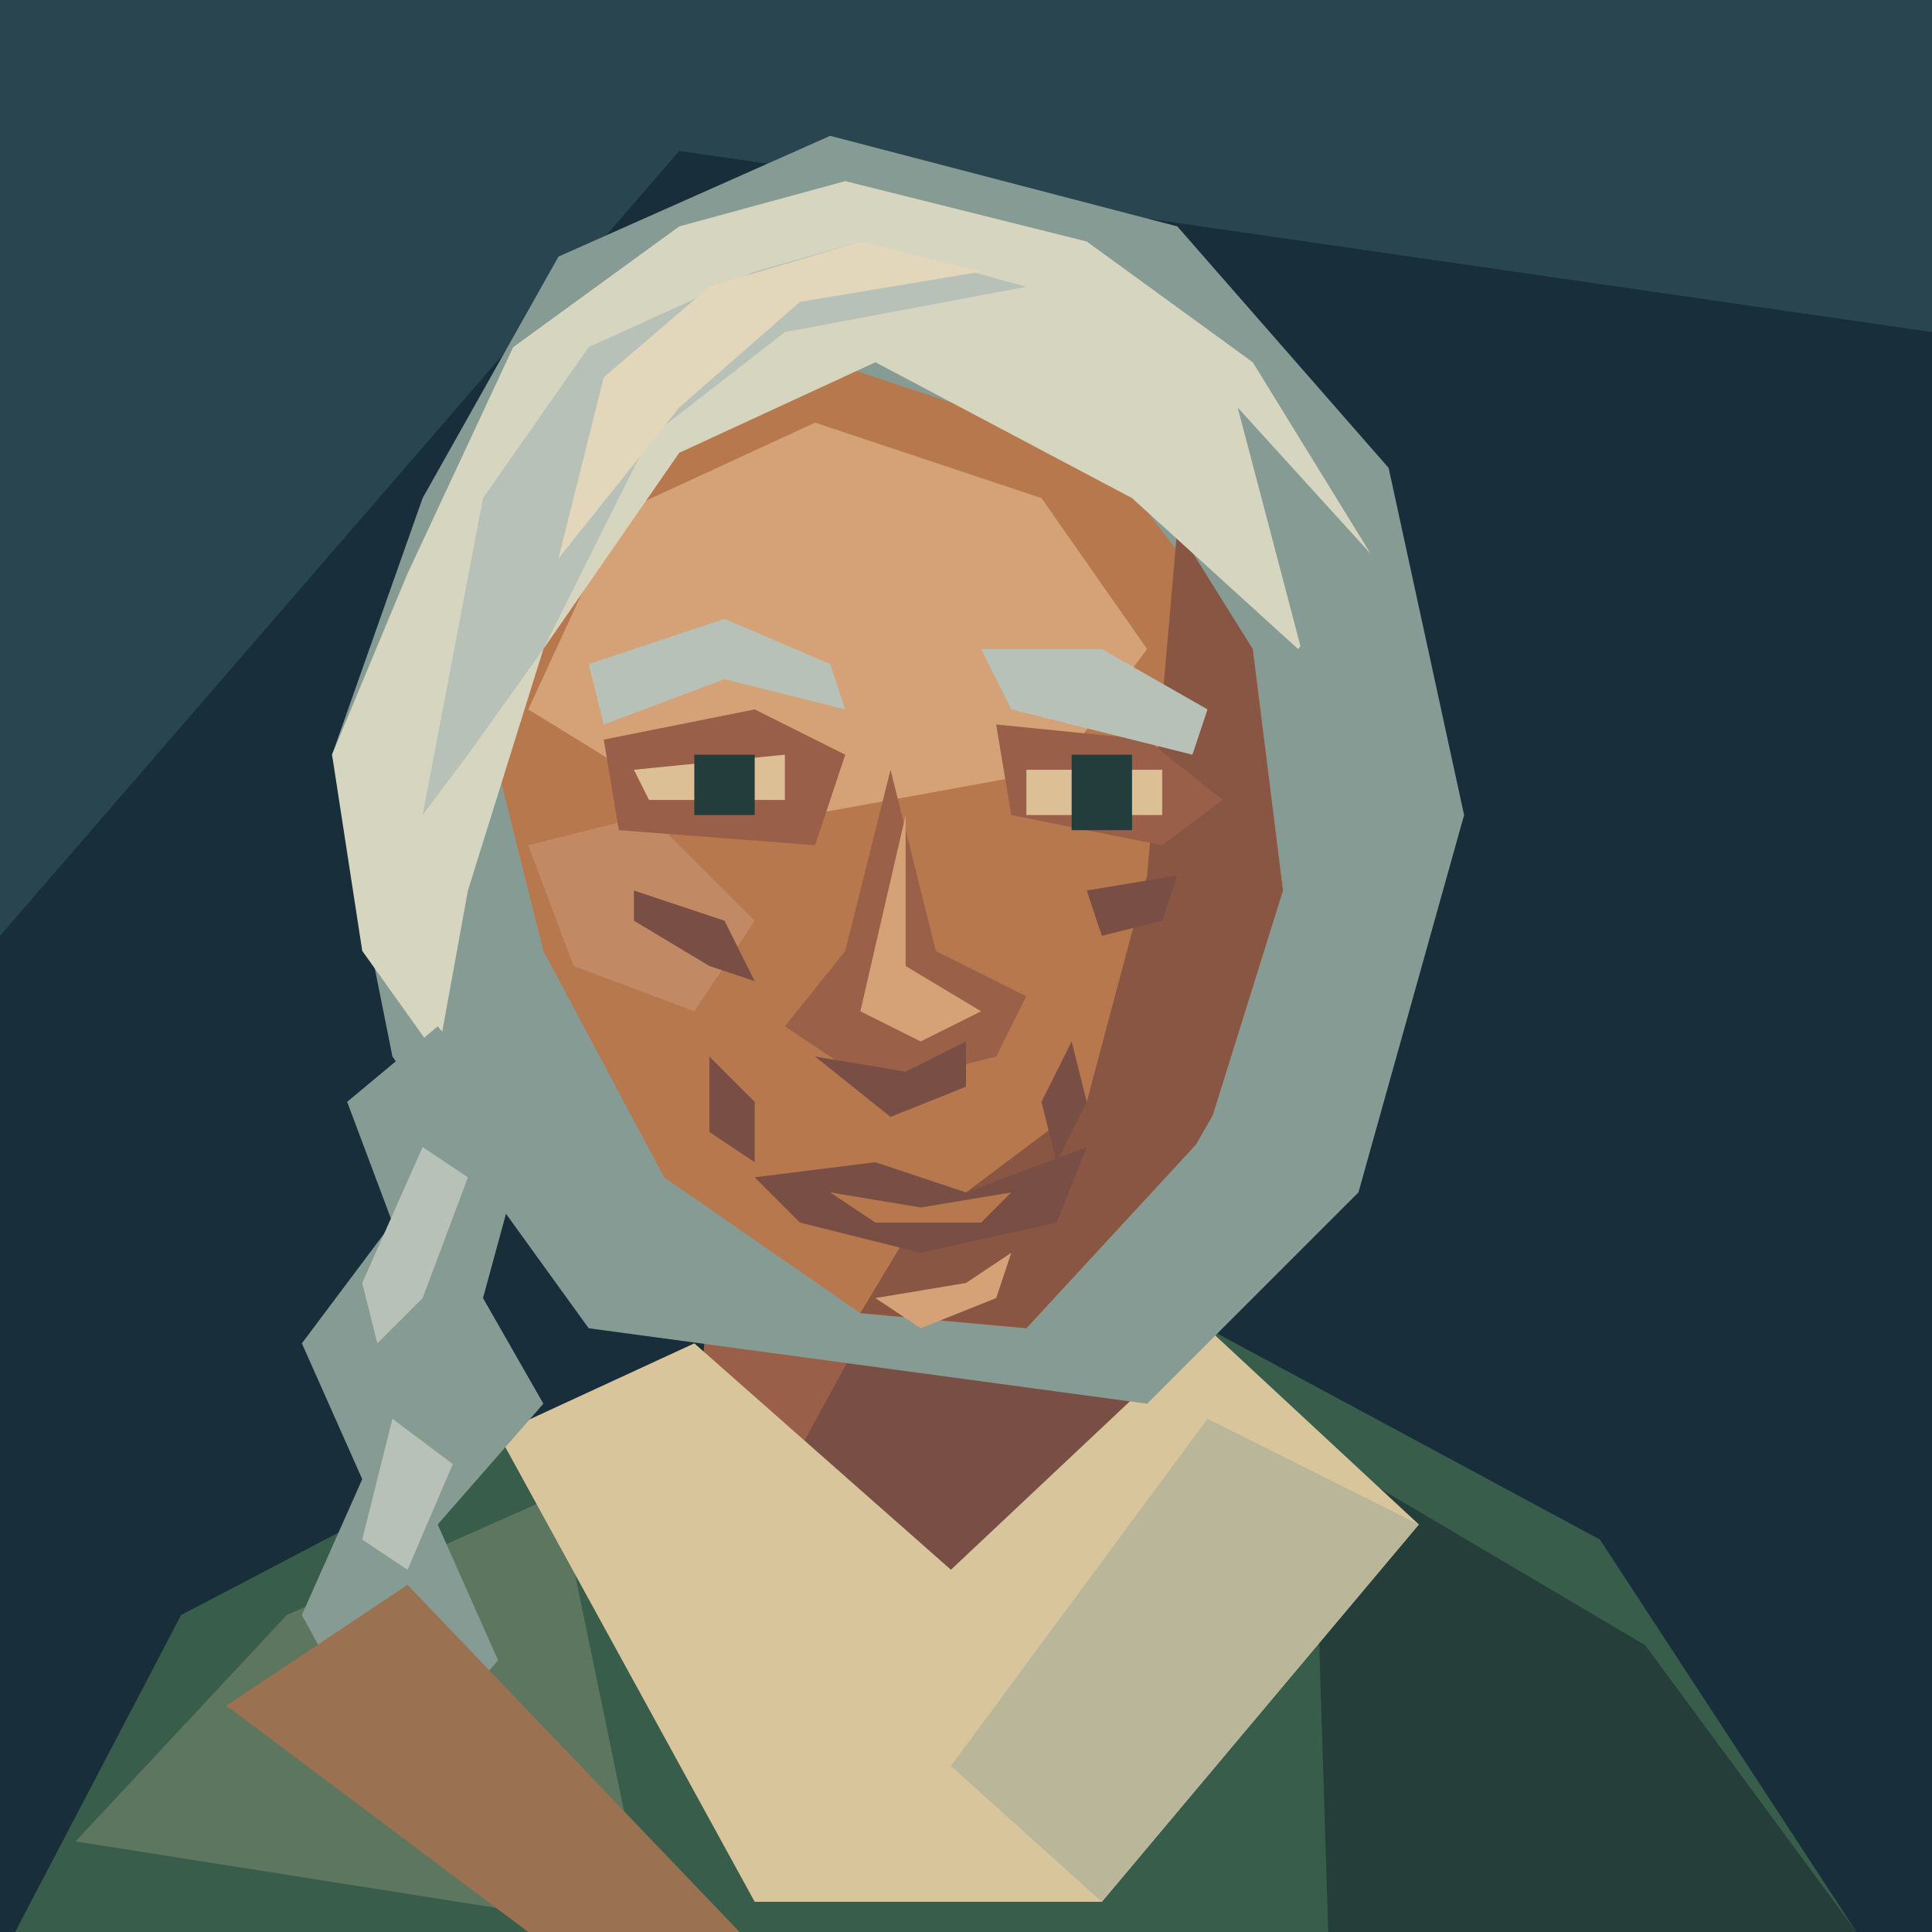
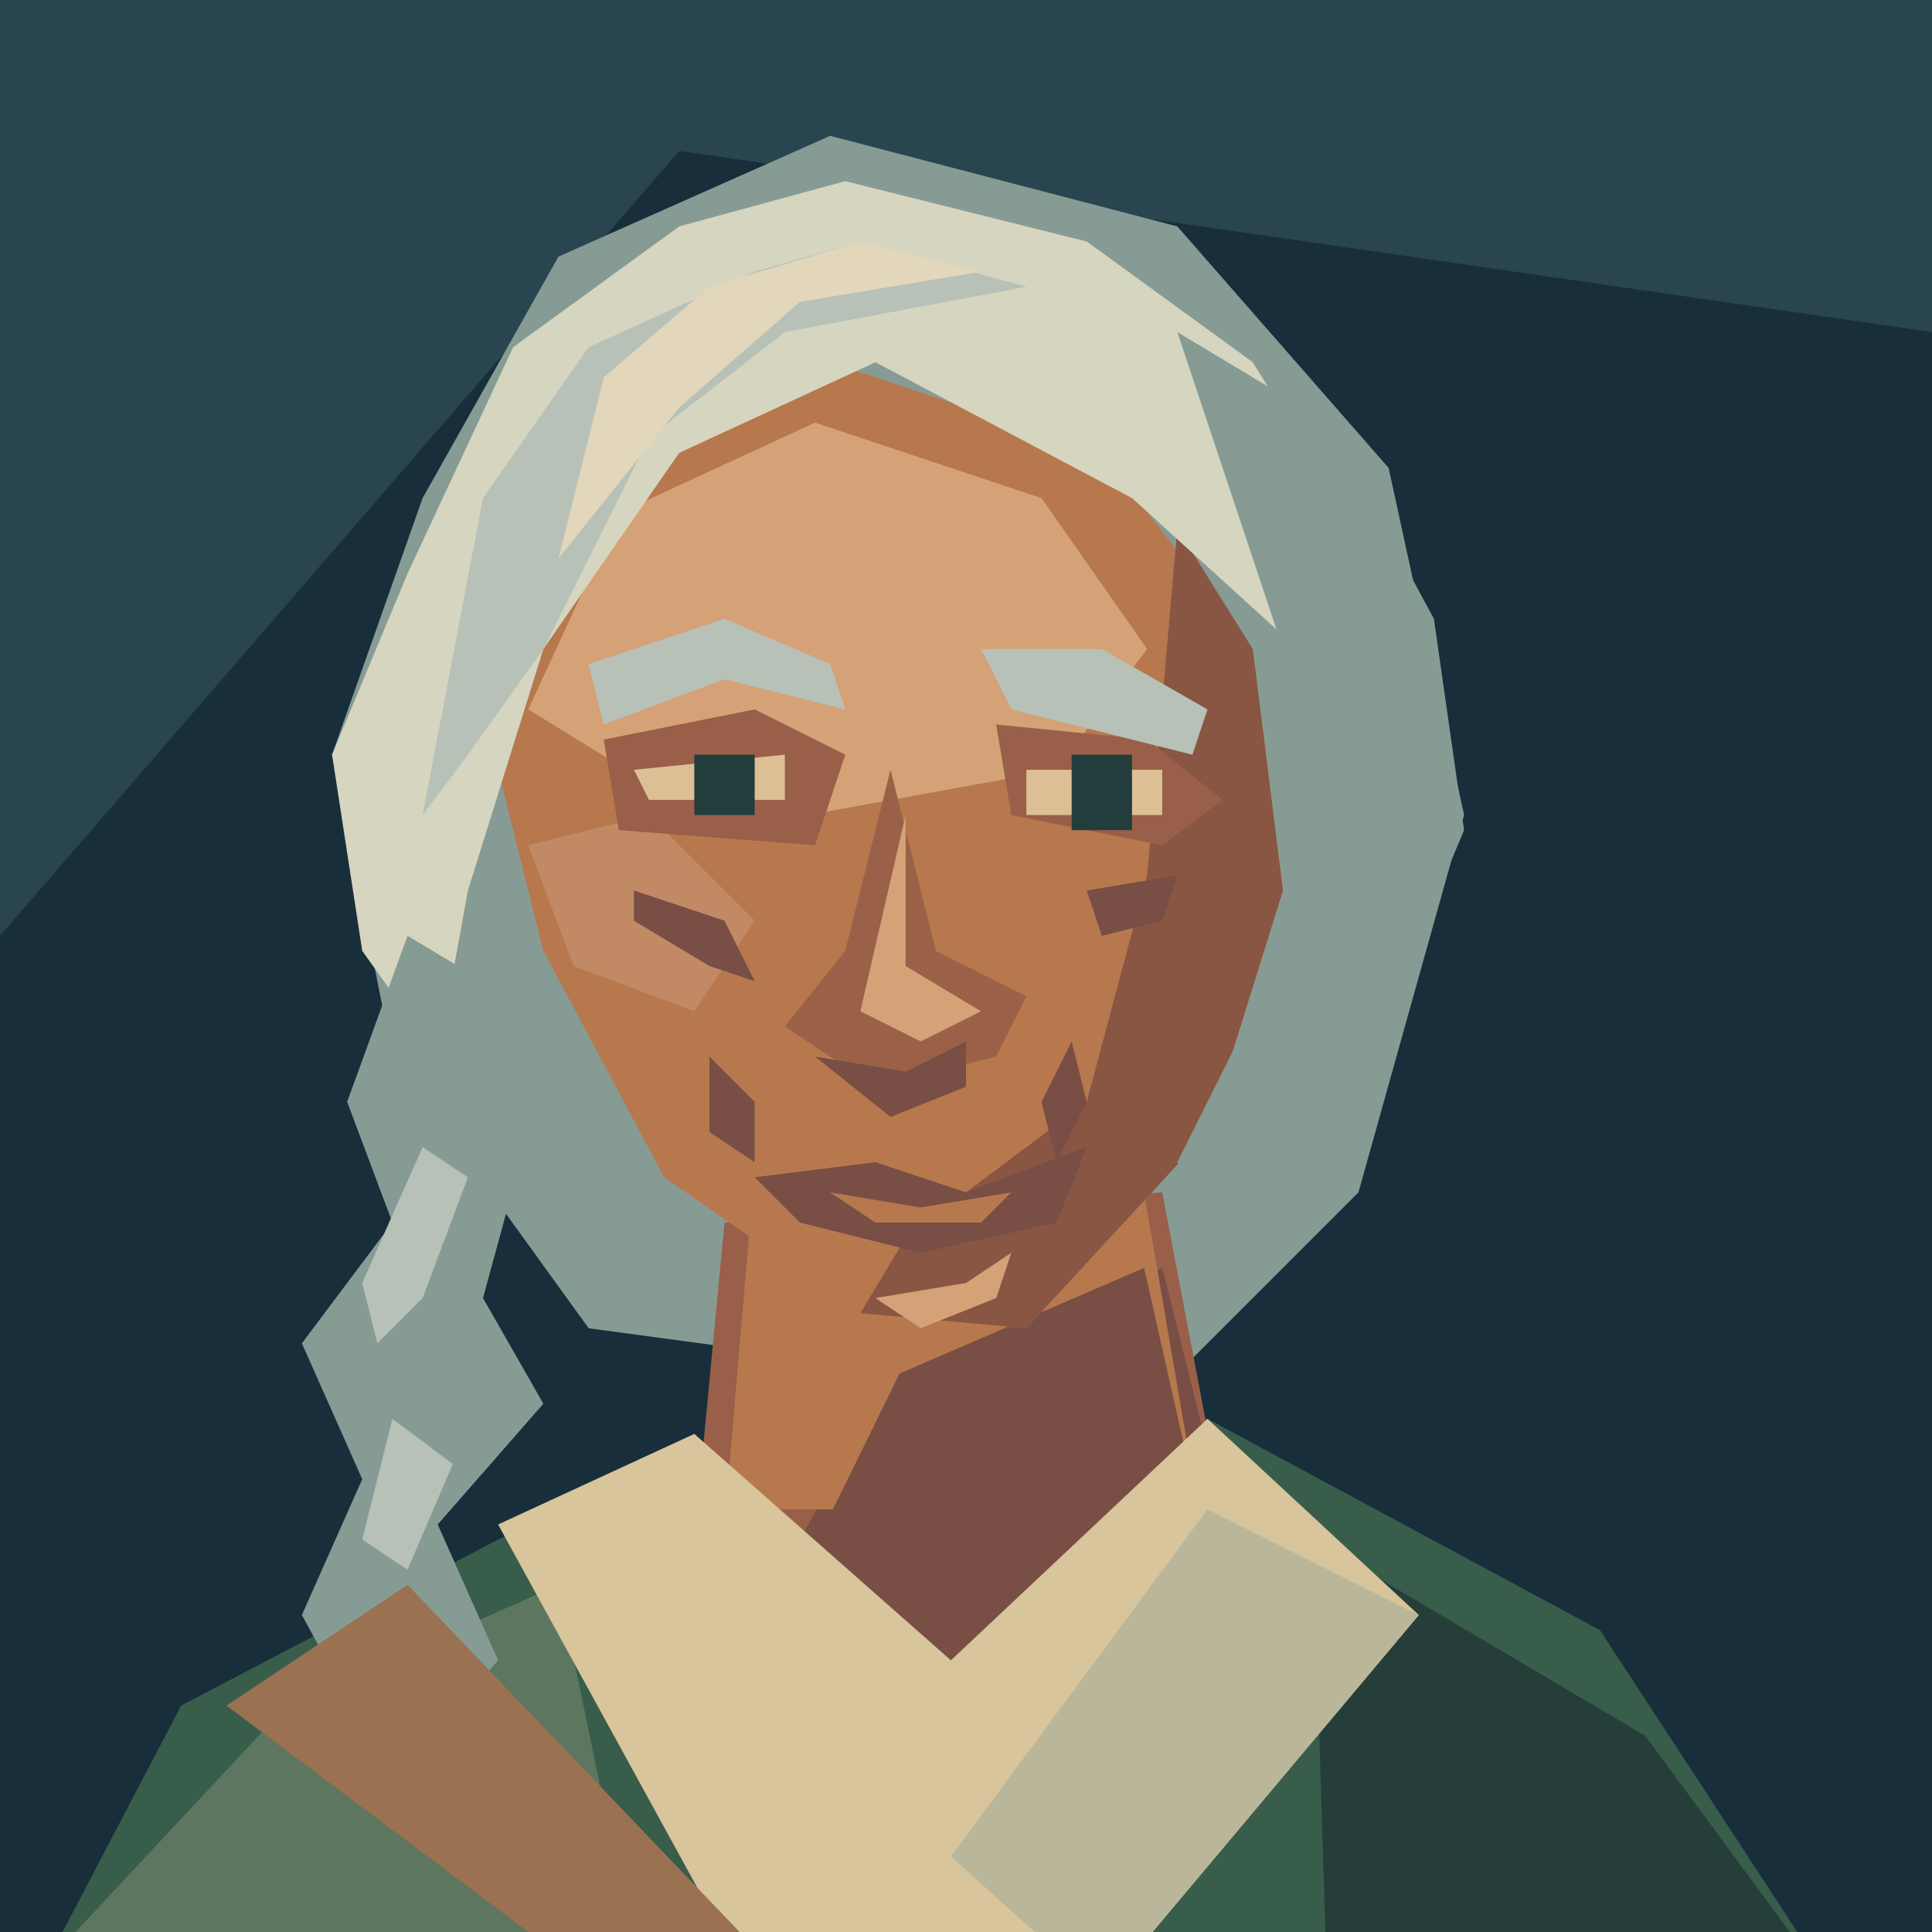
<svg xmlns="http://www.w3.org/2000/svg" width="128" height="128" viewBox="0 0 128 128">
  <path d="M0 0H128V128H0Z" fill="#182e3b" />
  <path d="M0 0H128V22L45 10L0 62Z" fill="#294550" />
-   <path d="M1 128L12 107 33 96 50 88H80L106 102 123 128Z" fill="#385d4a" />
-   <path d="M5 122L19 107 37 99 43 128Z" fill="#5d7660" />
-   <path d="M87 96L109 109 123 128H88Z" fill="#263e39" />
-   <path d="M48 75L46 96 63 109 81 94 77 73Z" fill="#995f49" />
-   <path d="M59 85L77 78 81 94 64 106 53 96Z" fill="#784e45" />
-   <path d="M33 95L46 89 63 104 80 88 94 101 73 126H50Z" fill="#d8c59b" />
-   <path d="M80 94L94 101 73 126 63 117Z" fill="#b9b69a" />
  <path d="M28 33L37 17 55 9 78 15 92 31 97 54 90 79 76 93 39 88 26 70 22 50Z" fill="#879b95" />
+   <g transform="translate(0 6)" data-part="neck">
+     <path d="M48 75L46 96 63 109 81 94 77 73Z" fill="#995f49" />
+     <path d="M59 85L77 78 81 94 64 106 53 96Z" fill="#784e45" />
+   </g>
+   <g data-part="neck-root">
+     <polygon points="49.70,81 48.07,100 79.40,100 79.40,100 75.80,79" fill="#b7784e" />
+     <polygon points="59.60,91 75.80,84 79.40,100 79.40,100 55.18,100" fill="#784e45" />
+   </g>
+   <g transform="translate(0 6)" data-part="clothing">
+     <defs>
+       <clipPath id="shoulder-neckline" clipPathUnits="userSpaceOnUse">
+         <path d="M0 0H128V160H0Z M48 75L46 96 63 109 81 94 77 73Z" clip-rule="evenodd" />
+       </clipPath>
+     </defs>
+     <g clip-path="url(#shoulder-neckline)">
+       <path d="M1 128L12 107 33 96 50 88H80L106 102 123 128Z" fill="#385d4a" />
+       <path d="M5 122L19 107 37 99 43 128Z" fill="#5d7660" />
+       <path d="M87 96L109 109 123 128H88Z" fill="#263e39" />
+     </g>
+     <path d="M33 95L46 89 63 104 80 88 94 101 73 126H50Z" fill="#d8c59b" />
+     <path d="M80 94L94 101 73 126 63 117Z" fill="#b9b69a" />
+   </g>
  <path d="M40 32L55 24 73 30 83 43 85 59 80 75 68 88 57 87 44 78 36 63 32 47Z" fill="#b7784e" />
  <path d="M41 34L54 28 69 33 76 43 70 51 48 55 35 47Z" fill="#d4a276" />
  <path d="M78 35L83 43 85 59 80 75 68 88 57 87 60 82 72 73 76 58Z" fill="#895644" />
  <path d="M35 56L43 54 50 61 46 67 38 64Z" fill="#c18a65" />
  <path d="M40 49L50 47 56 50 54 56 41 55Z M66 48L76 49 81 53 77 56 67 54Z" fill="#995f49" />
  <path d="M39 44L48 41 55 44 56 47 48 45 40 48Z M65 43L73 43 80 47 79 50 67 47Z" fill="#b7c1b8" />
  <path d="M42 51L52 50V53H43Z M68 51H77V54H68Z" fill="#ddbf96" />
  <path d="M46 50H50V54H46Z M71 50H75V55H71Z" fill="#233d3c" />
  <path d="M59 51L56 63 52 68 58 72 66 70 68 66 62 63Z" fill="#9a6148" />
  <path d="M60 54L60 64 65 67 61 69 57 67Z" fill="#d4a276" />
  <path d="M54 70L60 71 64 69 64 72 59 74Z" fill="#784e45" />
  <path d="M42 59L48 61 50 65 47 64 42 61Z M72 59L78 58 77 61 73 62Z M47 70L50 73 50 77 47 75Z M71 69L69 73 70 77 72 73Z" fill="#784e45" />
  <path d="M50 78L58 77 64 79 72 76 70 81 61 83 53 81Z" fill="#784e45" />
  <path d="M55 79L61 80 67 79 65 81H58Z" fill="#b7784e" />
  <path d="M58 86L64 85 67 83 66 86 61 88Z" fill="#d4a276" />
  <path d="M27 38L34 23 45 15 56 12 72 16 83 24 91 37 86 43 75 33 58 24 45 30 36 43 31 59 29 70 24 63 22 50Z" fill="#d6d5bf" />
  <path d="M32 33L39 23 50 18 57 16 68 19 52 22 43 29 36 43 31 50 28 54Z" fill="#b7c1b8" />
  <path d="M40 25L47 19 57 16 65 18 53 20 45 27 37 37Z" fill="#e2d6bb" />
-   <path d="M82 27L92 38 96 55 89 74 81 84 78 78 86 64 87 46Z" fill="#879b95" />
-   <path d="M29 68L35 75 32 86 36 93 29 101 33 110 26 118 20 107 24 98 20 89 26 81 23 73Z" fill="#879b95" />
+   <path d="M78 22L88 28 95 41 97 55 89 74 81 84 78 77 85 63 86 46 82 34Z" fill="#879b95" />
+   <path d="M27 62L32 65 35 75 32 86 36 93 29 101 33 110 26 118 20 107 24 98 20 89 26 81 23 73Z" fill="#879b95" />
  <path d="M28 76L31 78 28 86 25 89 24 85Z M26 94L30 97 27 104 24 102Z M25 108L29 110 26 114Z" fill="#b7c1b8" />
  <path d="M15 113L27 105 49 128H35Z" fill="#9a7151" />
</svg>
